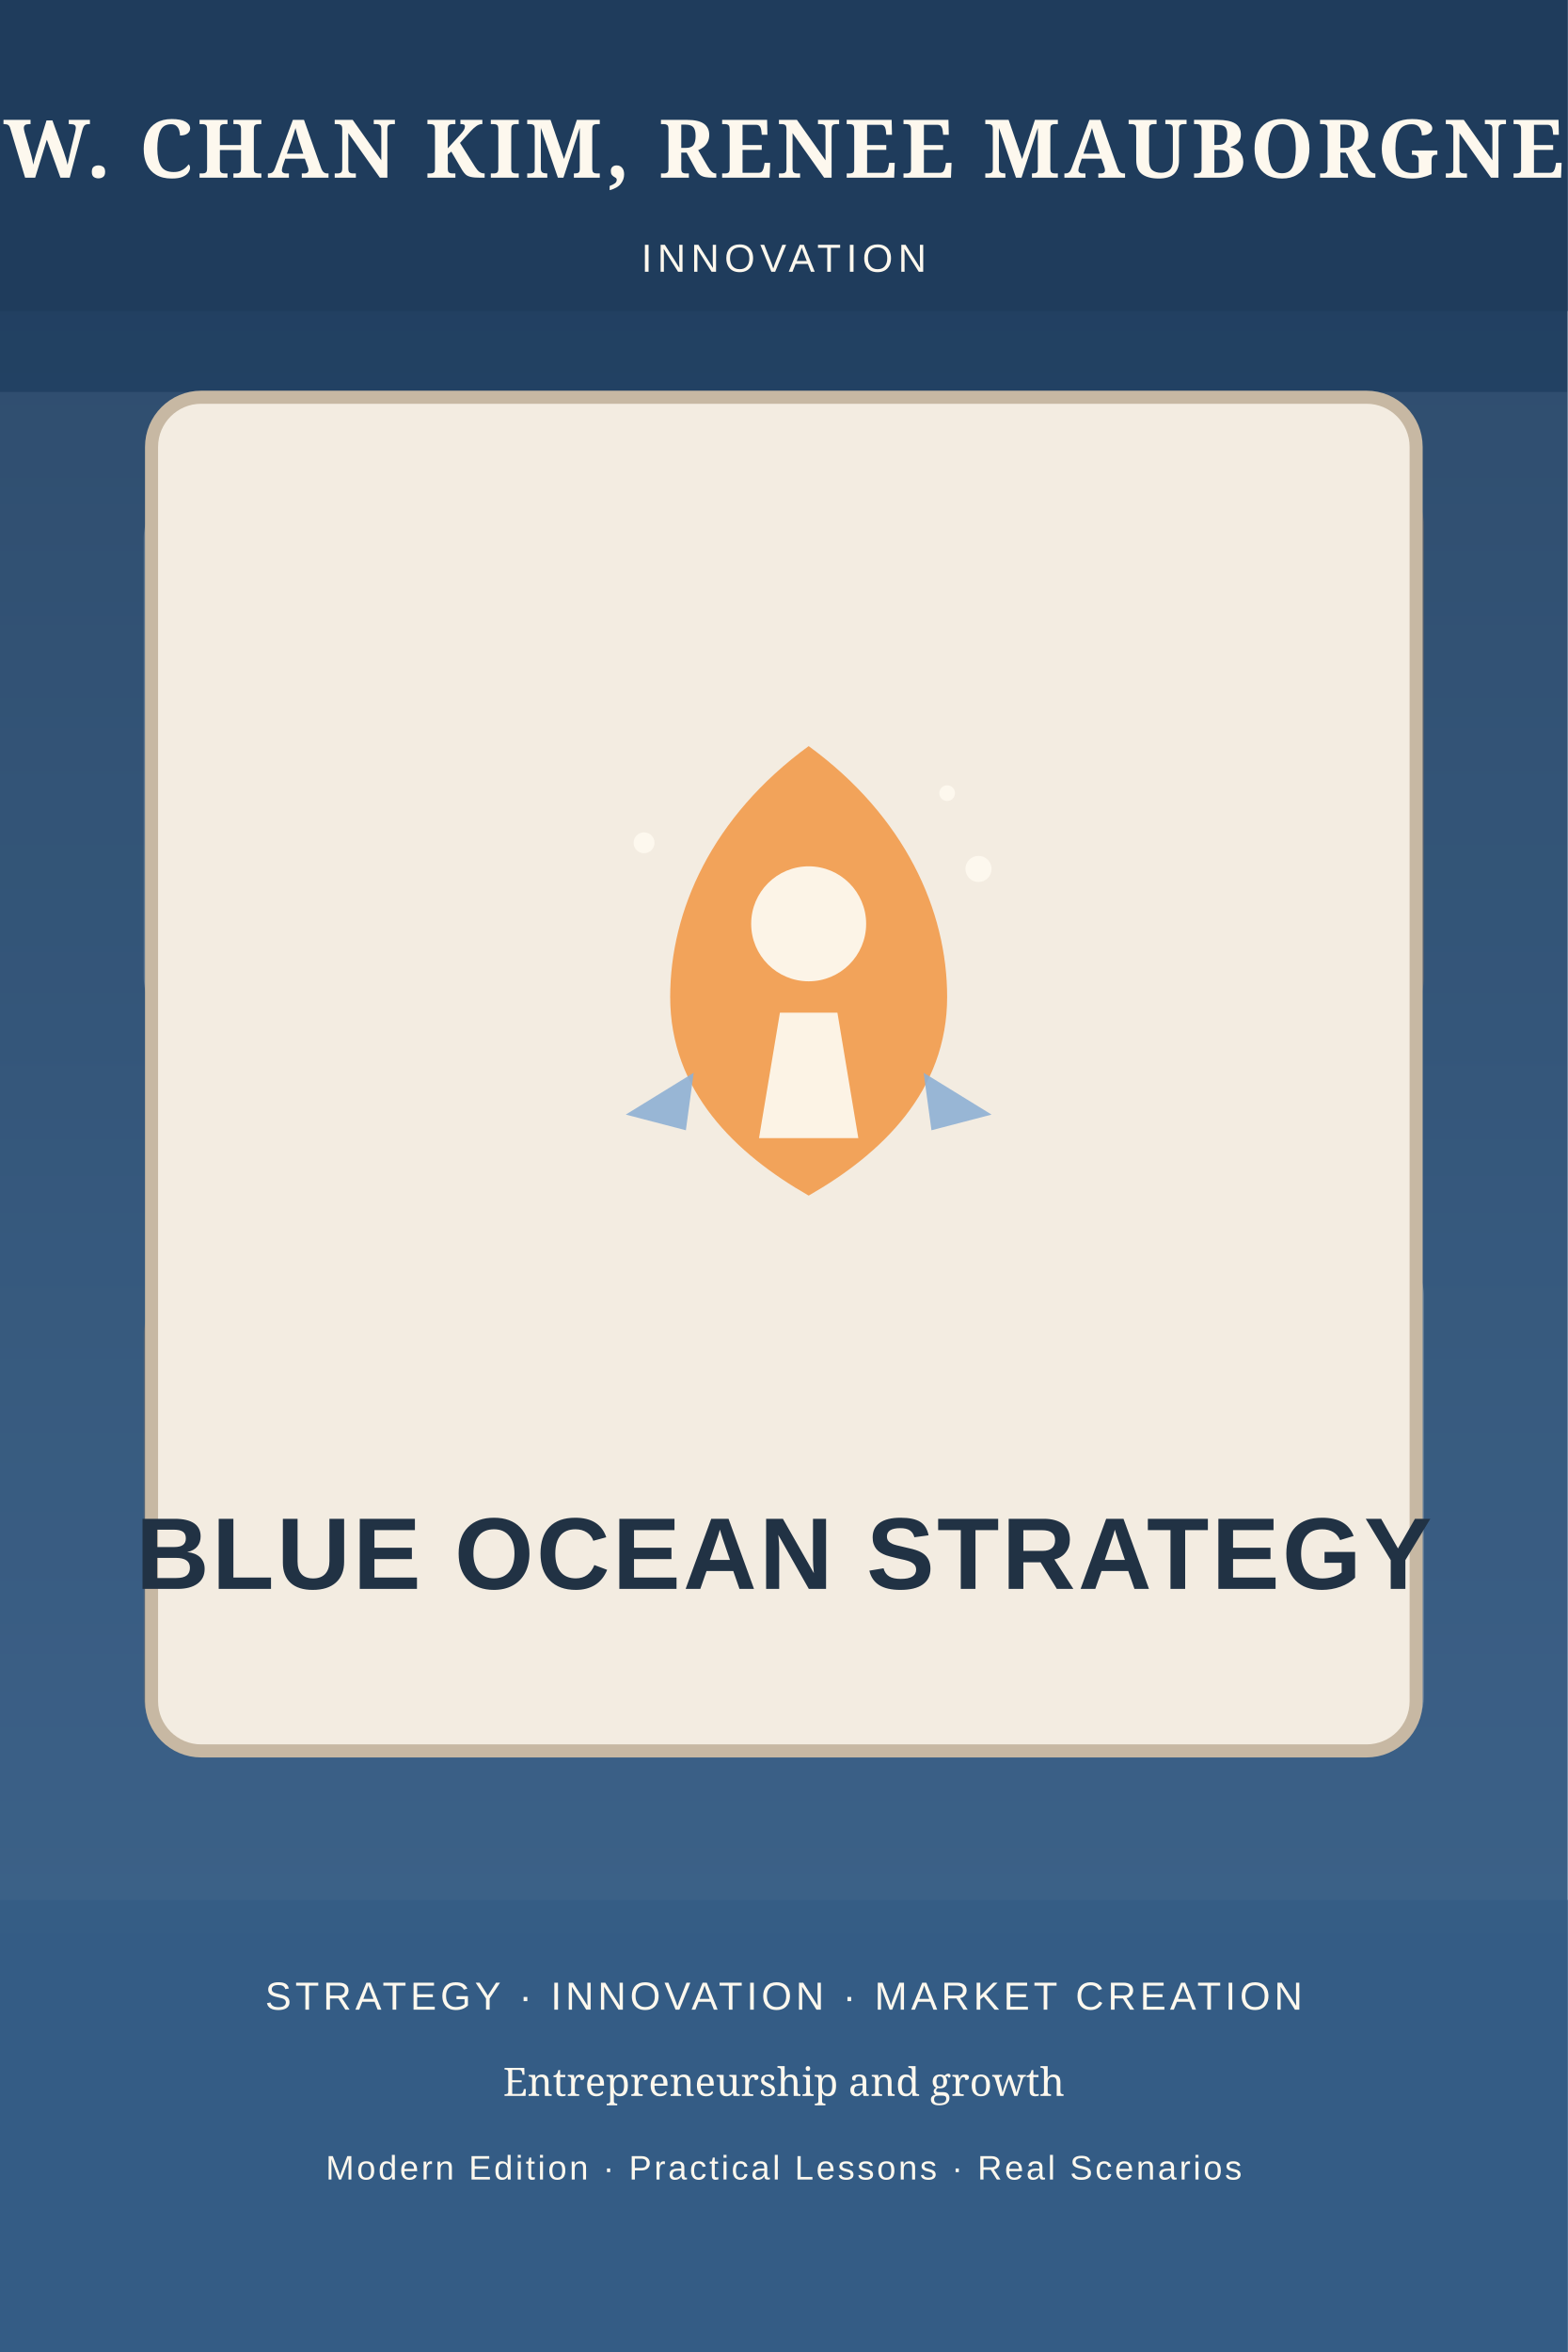
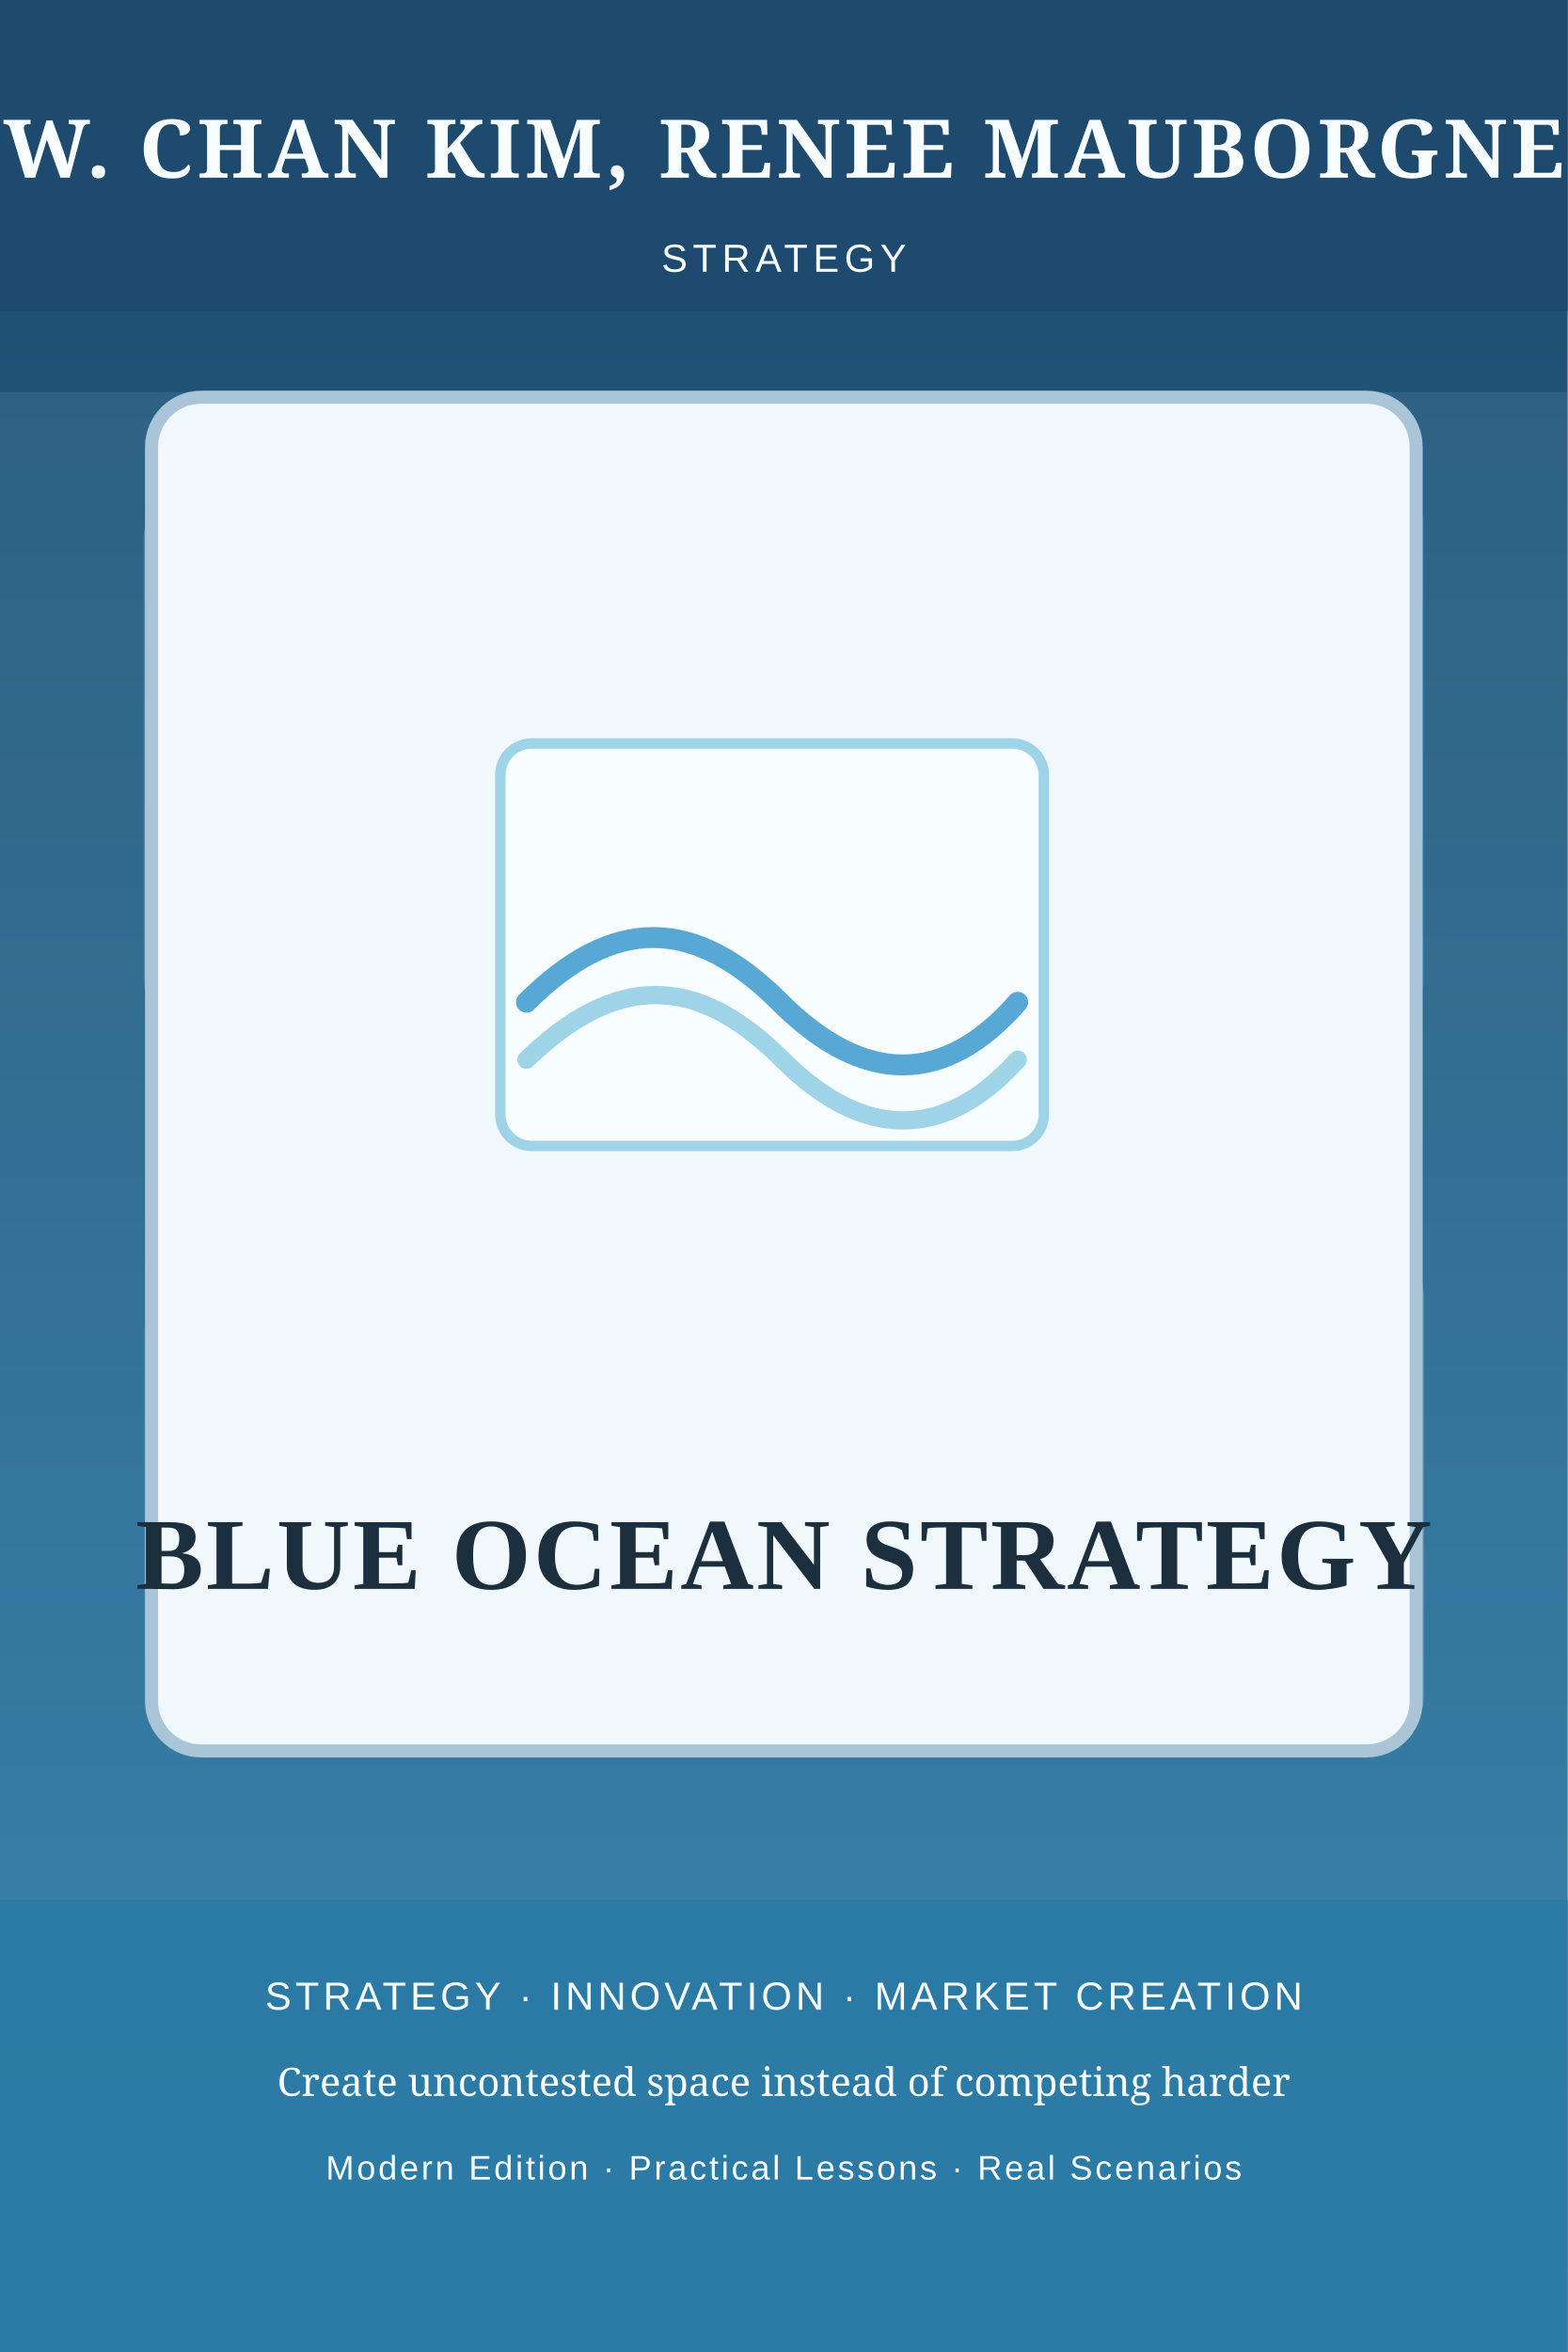
<svg xmlns="http://www.w3.org/2000/svg" width="1200" height="1800" viewBox="0 0 1200 1800" fill="none" role="img" aria-labelledby="title desc">
  <defs>
-     <linearGradient id="g1864563459" x1="0" y1="0" x2="0" y2="1800" gradientUnits="userSpaceOnUse">
-       <stop offset="0%" stop-color="#1F3C5C" />
-       <stop offset="100%" stop-color="#345C85" />
+     <linearGradient id="g2054518517" x1="0" y1="0" x2="0" y2="1800" gradientUnits="userSpaceOnUse">
+       <stop offset="0%" stop-color="#1D4A6D" />
+       <stop offset="100%" stop-color="#2B7BA6" />
    </linearGradient>
  </defs>
-   <rect width="1200" height="1800" fill="url(#g1864563459)" />
-   <rect x="0" y="300" width="1200" height="1180" fill="#8EB0D4" opacity="0.12" />
-   <rect x="110" y="370" width="420" height="420" rx="42" fill="#FDF8EE" opacity="0.2" />
-   <rect x="670" y="360" width="420" height="430" rx="42" fill="#F29B4B" opacity="0.16" />
-   <rect x="110" y="980" width="420" height="360" rx="42" fill="#F29B4B" opacity="0.15" />
-   <rect x="670" y="950" width="420" height="390" rx="42" fill="#FDF8EE" opacity="0.2" />
-   <rect x="116" y="304" width="968" height="1036" rx="38" fill="#F3ECE1" stroke="#C7B8A3" stroke-width="10" />
-   <g transform="translate(421 551)">
-     <path d="M198 20 C272 74 304 146 304 212 C304 284 254 332 198 364 C142 332 92 284 92 212 C92 146 124 74 198 20 Z" fill="#F29B4B" opacity="0.9" />
-     <circle cx="198" cy="156" r="44" fill="#FDF8EE" opacity="0.95" />
-     <path d="M176 224 L220 224 L236 320 L160 320 Z" fill="#FDF8EE" opacity="0.94" />
-     <path d="M110 270 L58 302 L104 314 Z" fill="#8EB0D4" opacity="0.9" />
-     <path d="M286 270 L338 302 L292 314 Z" fill="#8EB0D4" opacity="0.9" />
-     <circle cx="72" cy="94" r="8" fill="#FDF8EE" />
-     <circle cx="328" cy="114" r="10" fill="#FDF8EE" />
-     <circle cx="304" cy="56" r="6" fill="#FDF8EE" />
+   <rect width="1200" height="1800" fill="url(#g2054518517)" />
+   <rect x="0" y="300" width="1200" height="1180" fill="#9ED3E8" opacity="0.12" />
+   <rect x="110" y="370" width="420" height="420" rx="42" fill="#F8FDFF" opacity="0.2" />
+   <rect x="670" y="360" width="420" height="430" rx="42" fill="#58A8D6" opacity="0.16" />
+   <rect x="110" y="980" width="420" height="360" rx="42" fill="#58A8D6" opacity="0.15" />
+   <rect x="670" y="950" width="420" height="390" rx="42" fill="#F8FDFF" opacity="0.2" />
+   <rect x="116" y="304" width="968" height="1036" rx="38" fill="#F1F8FC" stroke="#AAC5D8" stroke-width="10" />
+   <g transform="translate(383 569)">
+     <rect x="0" y="0" width="416" height="308" rx="24" fill="#F8FDFF" stroke="#9ED3E8" stroke-width="8" />
+     <path d="M20 198 C86 132 148 132 214 198 C278 262 340 262 396 198" fill="none" stroke="#58A8D6" stroke-width="16" stroke-linecap="round" />
+     <path d="M20 242 C88 176 150 176 216 242 C278 304 340 304 396 242" fill="none" stroke="#9ED3E8" stroke-width="14" stroke-linecap="round" />
  </g>
-   <rect x="0" y="0" width="1200" height="238" fill="#1F3C5C" opacity="0.93" />
-   <rect x="0" y="1454" width="1200" height="346" fill="#345C85" opacity="0.95" />
-   <text x="600" y="136" text-anchor="middle" fill="#FDF8EE" font-family="Georgia, serif" font-size="62" font-weight="700" letter-spacing="3">W. CHAN KIM, RENEE MAUBORGNE</text>
-   <text x="600" y="208" text-anchor="middle" fill="#FDF8EE" font-family="'Trebuchet MS', Arial, sans-serif" font-size="30" letter-spacing="4">INNOVATION</text>
-   <text x="600" y="1216" text-anchor="middle" fill="#213244" font-family="'Trebuchet MS', Arial, sans-serif" font-size="78" font-weight="700" letter-spacing="2">BLUE OCEAN STRATEGY</text>
-   <text x="600" y="1538" text-anchor="middle" fill="#FDF8EE" font-family="'Trebuchet MS', Arial, sans-serif" font-size="30" letter-spacing="3">STRATEGY  ·  INNOVATION  ·  MARKET CREATION</text>
-   <text x="600" y="1604" text-anchor="middle" fill="#FDF8EE" font-family="Georgia, serif" font-size="30">Entrepreneurship and growth</text>
-   <text x="600" y="1668" text-anchor="middle" fill="#FDF8EE" font-family="'Trebuchet MS', Arial, sans-serif" font-size="26" letter-spacing="2">Modern Edition · Practical Lessons · Real Scenarios</text>
+   <rect x="0" y="0" width="1200" height="238" fill="#1D4A6D" opacity="0.93" />
+   <rect x="0" y="1454" width="1200" height="346" fill="#2B7BA6" opacity="0.95" />
+   <text x="600" y="136" text-anchor="middle" fill="#F8FDFF" font-family="Georgia, serif" font-size="62" font-weight="700" letter-spacing="3">W. CHAN KIM, RENEE MAUBORGNE</text>
+   <text x="600" y="208" text-anchor="middle" fill="#F8FDFF" font-family="'Trebuchet MS', Arial, sans-serif" font-size="30" letter-spacing="4">STRATEGY</text>
+   <text x="600" y="1216" text-anchor="middle" fill="#1C2F3E" font-family="Georgia, 'Times New Roman', serif" font-size="78" font-weight="700" letter-spacing="2">BLUE OCEAN STRATEGY</text>
+   <text x="600" y="1538" text-anchor="middle" fill="#F8FDFF" font-family="'Trebuchet MS', Arial, sans-serif" font-size="30" letter-spacing="3">STRATEGY  ·  INNOVATION  ·  MARKET CREATION</text>
+   <text x="600" y="1604" text-anchor="middle" fill="#F8FDFF" font-family="Georgia, serif" font-size="30">Create uncontested space instead of competing harder</text>
+   <text x="600" y="1668" text-anchor="middle" fill="#F8FDFF" font-family="'Trebuchet MS', Arial, sans-serif" font-size="26" letter-spacing="2">Modern Edition · Practical Lessons · Real Scenarios</text>
</svg>
